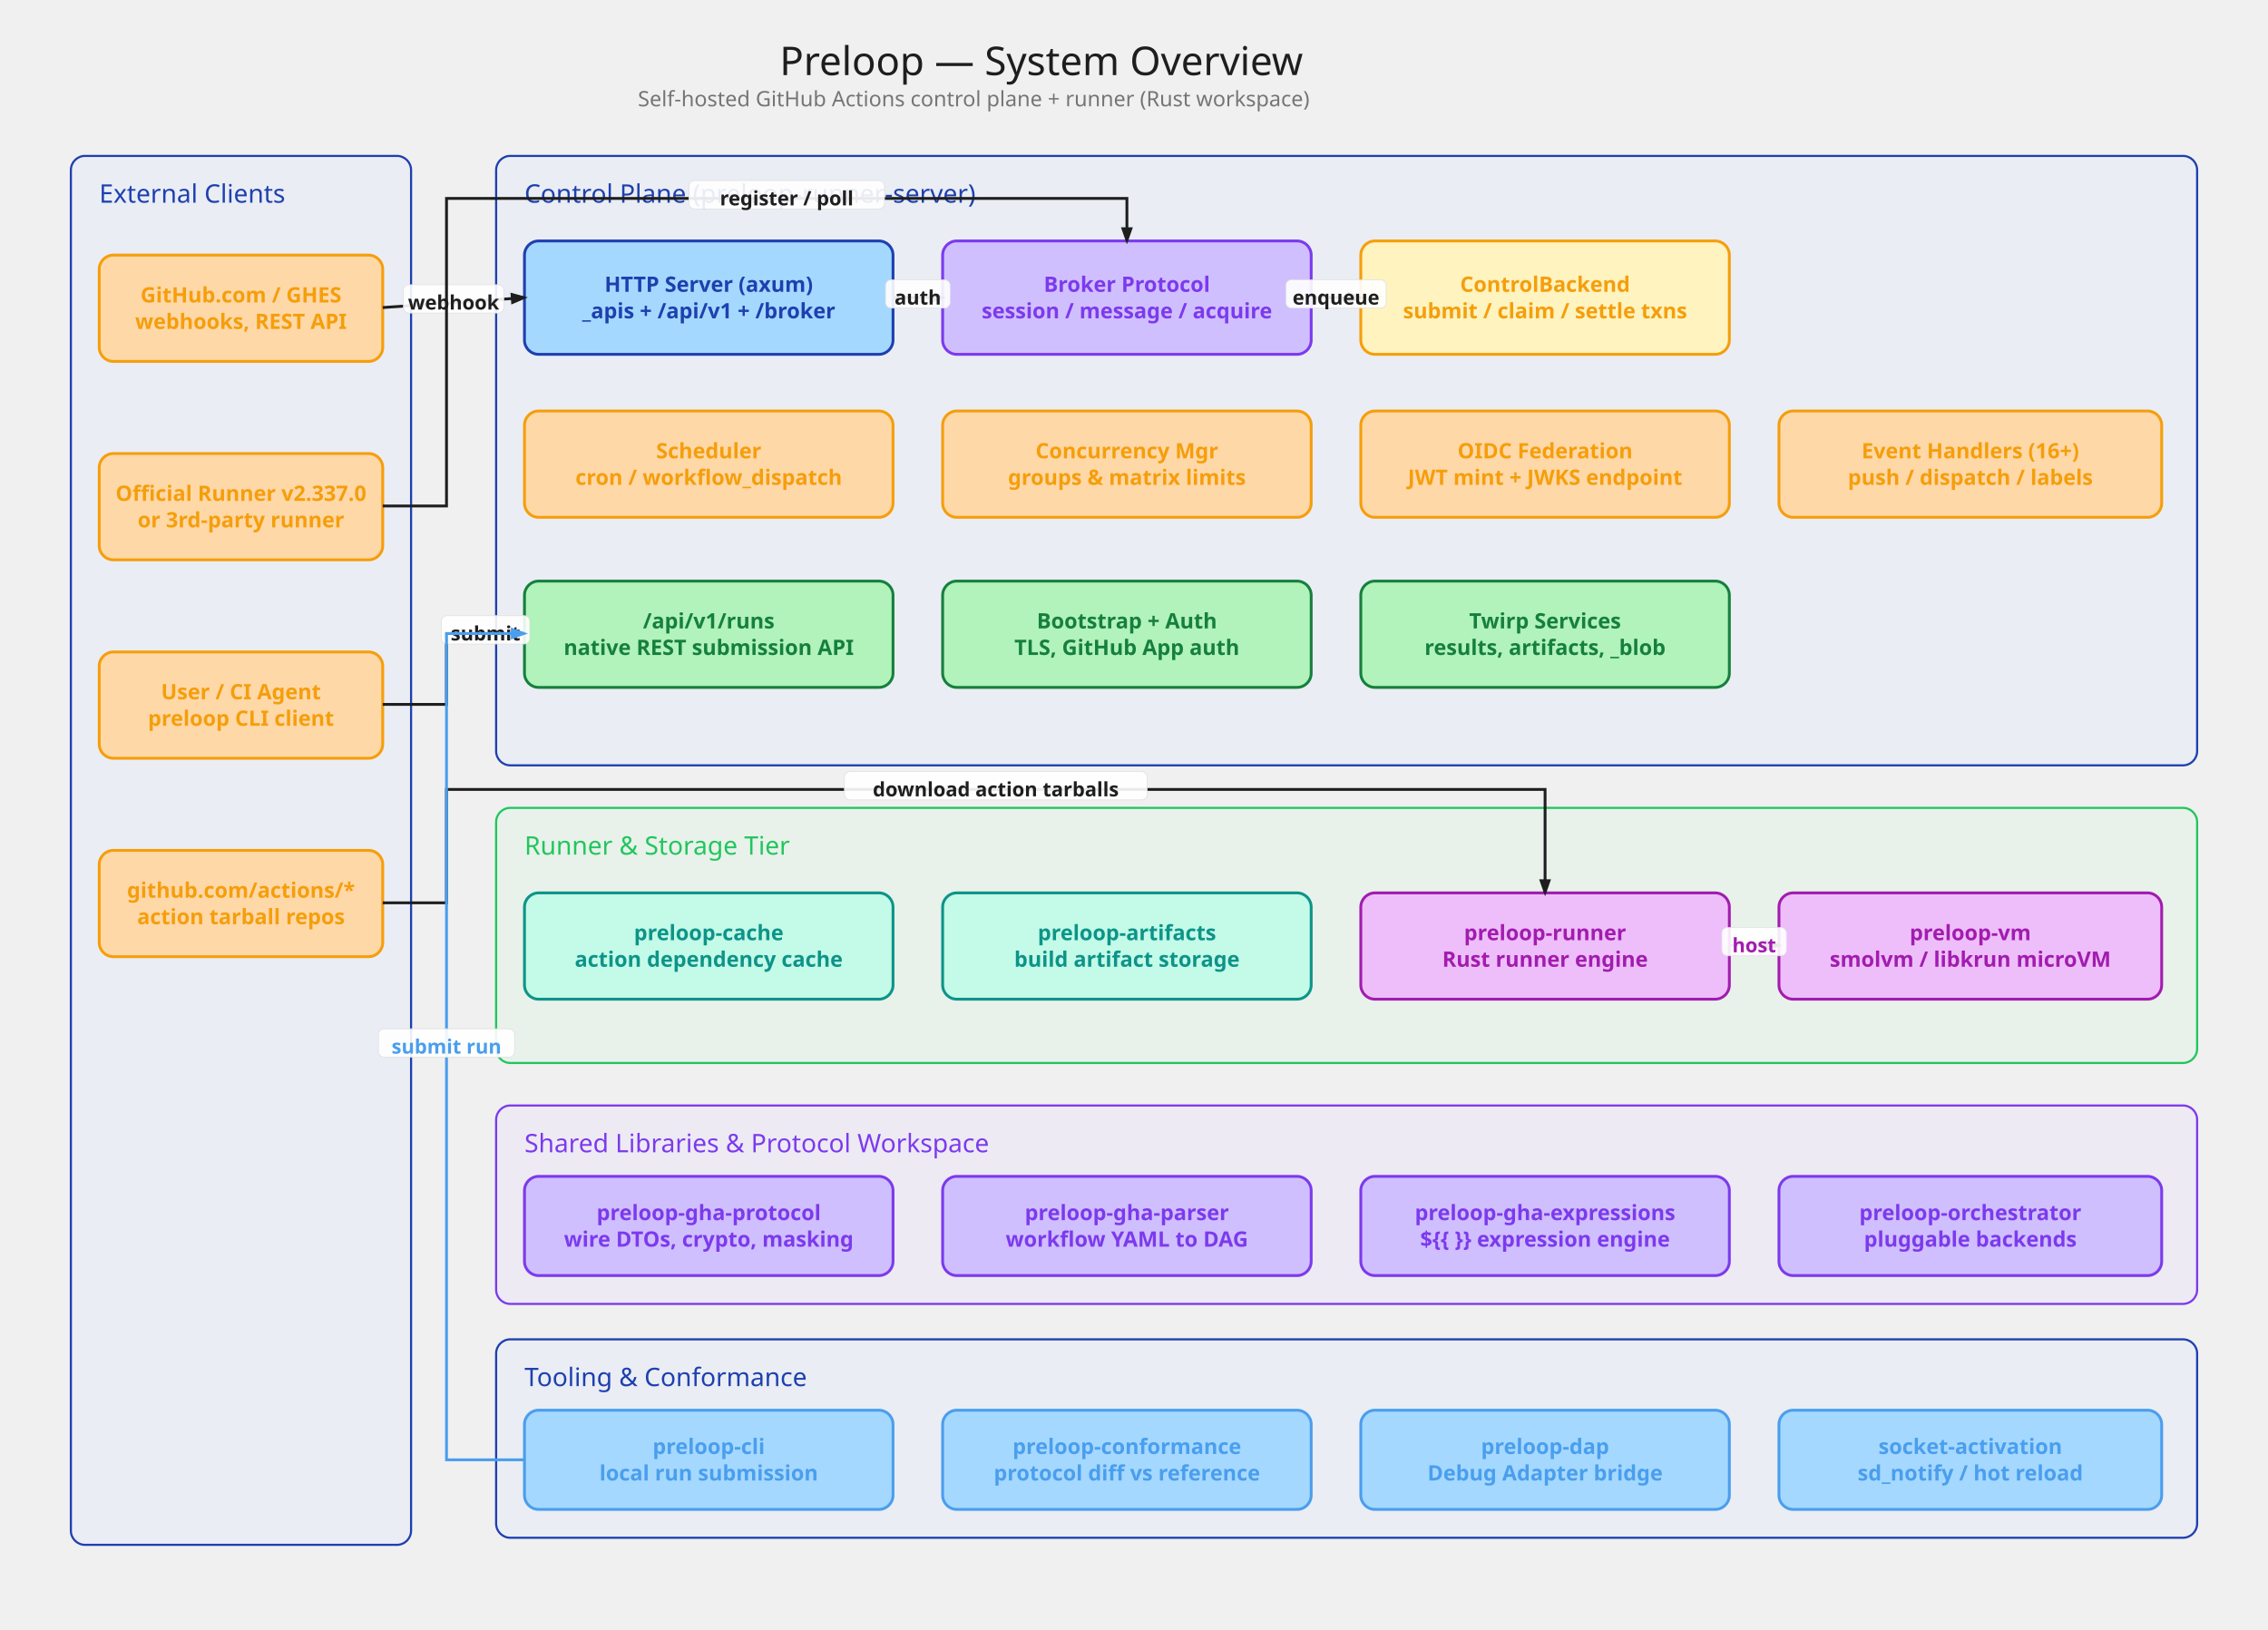
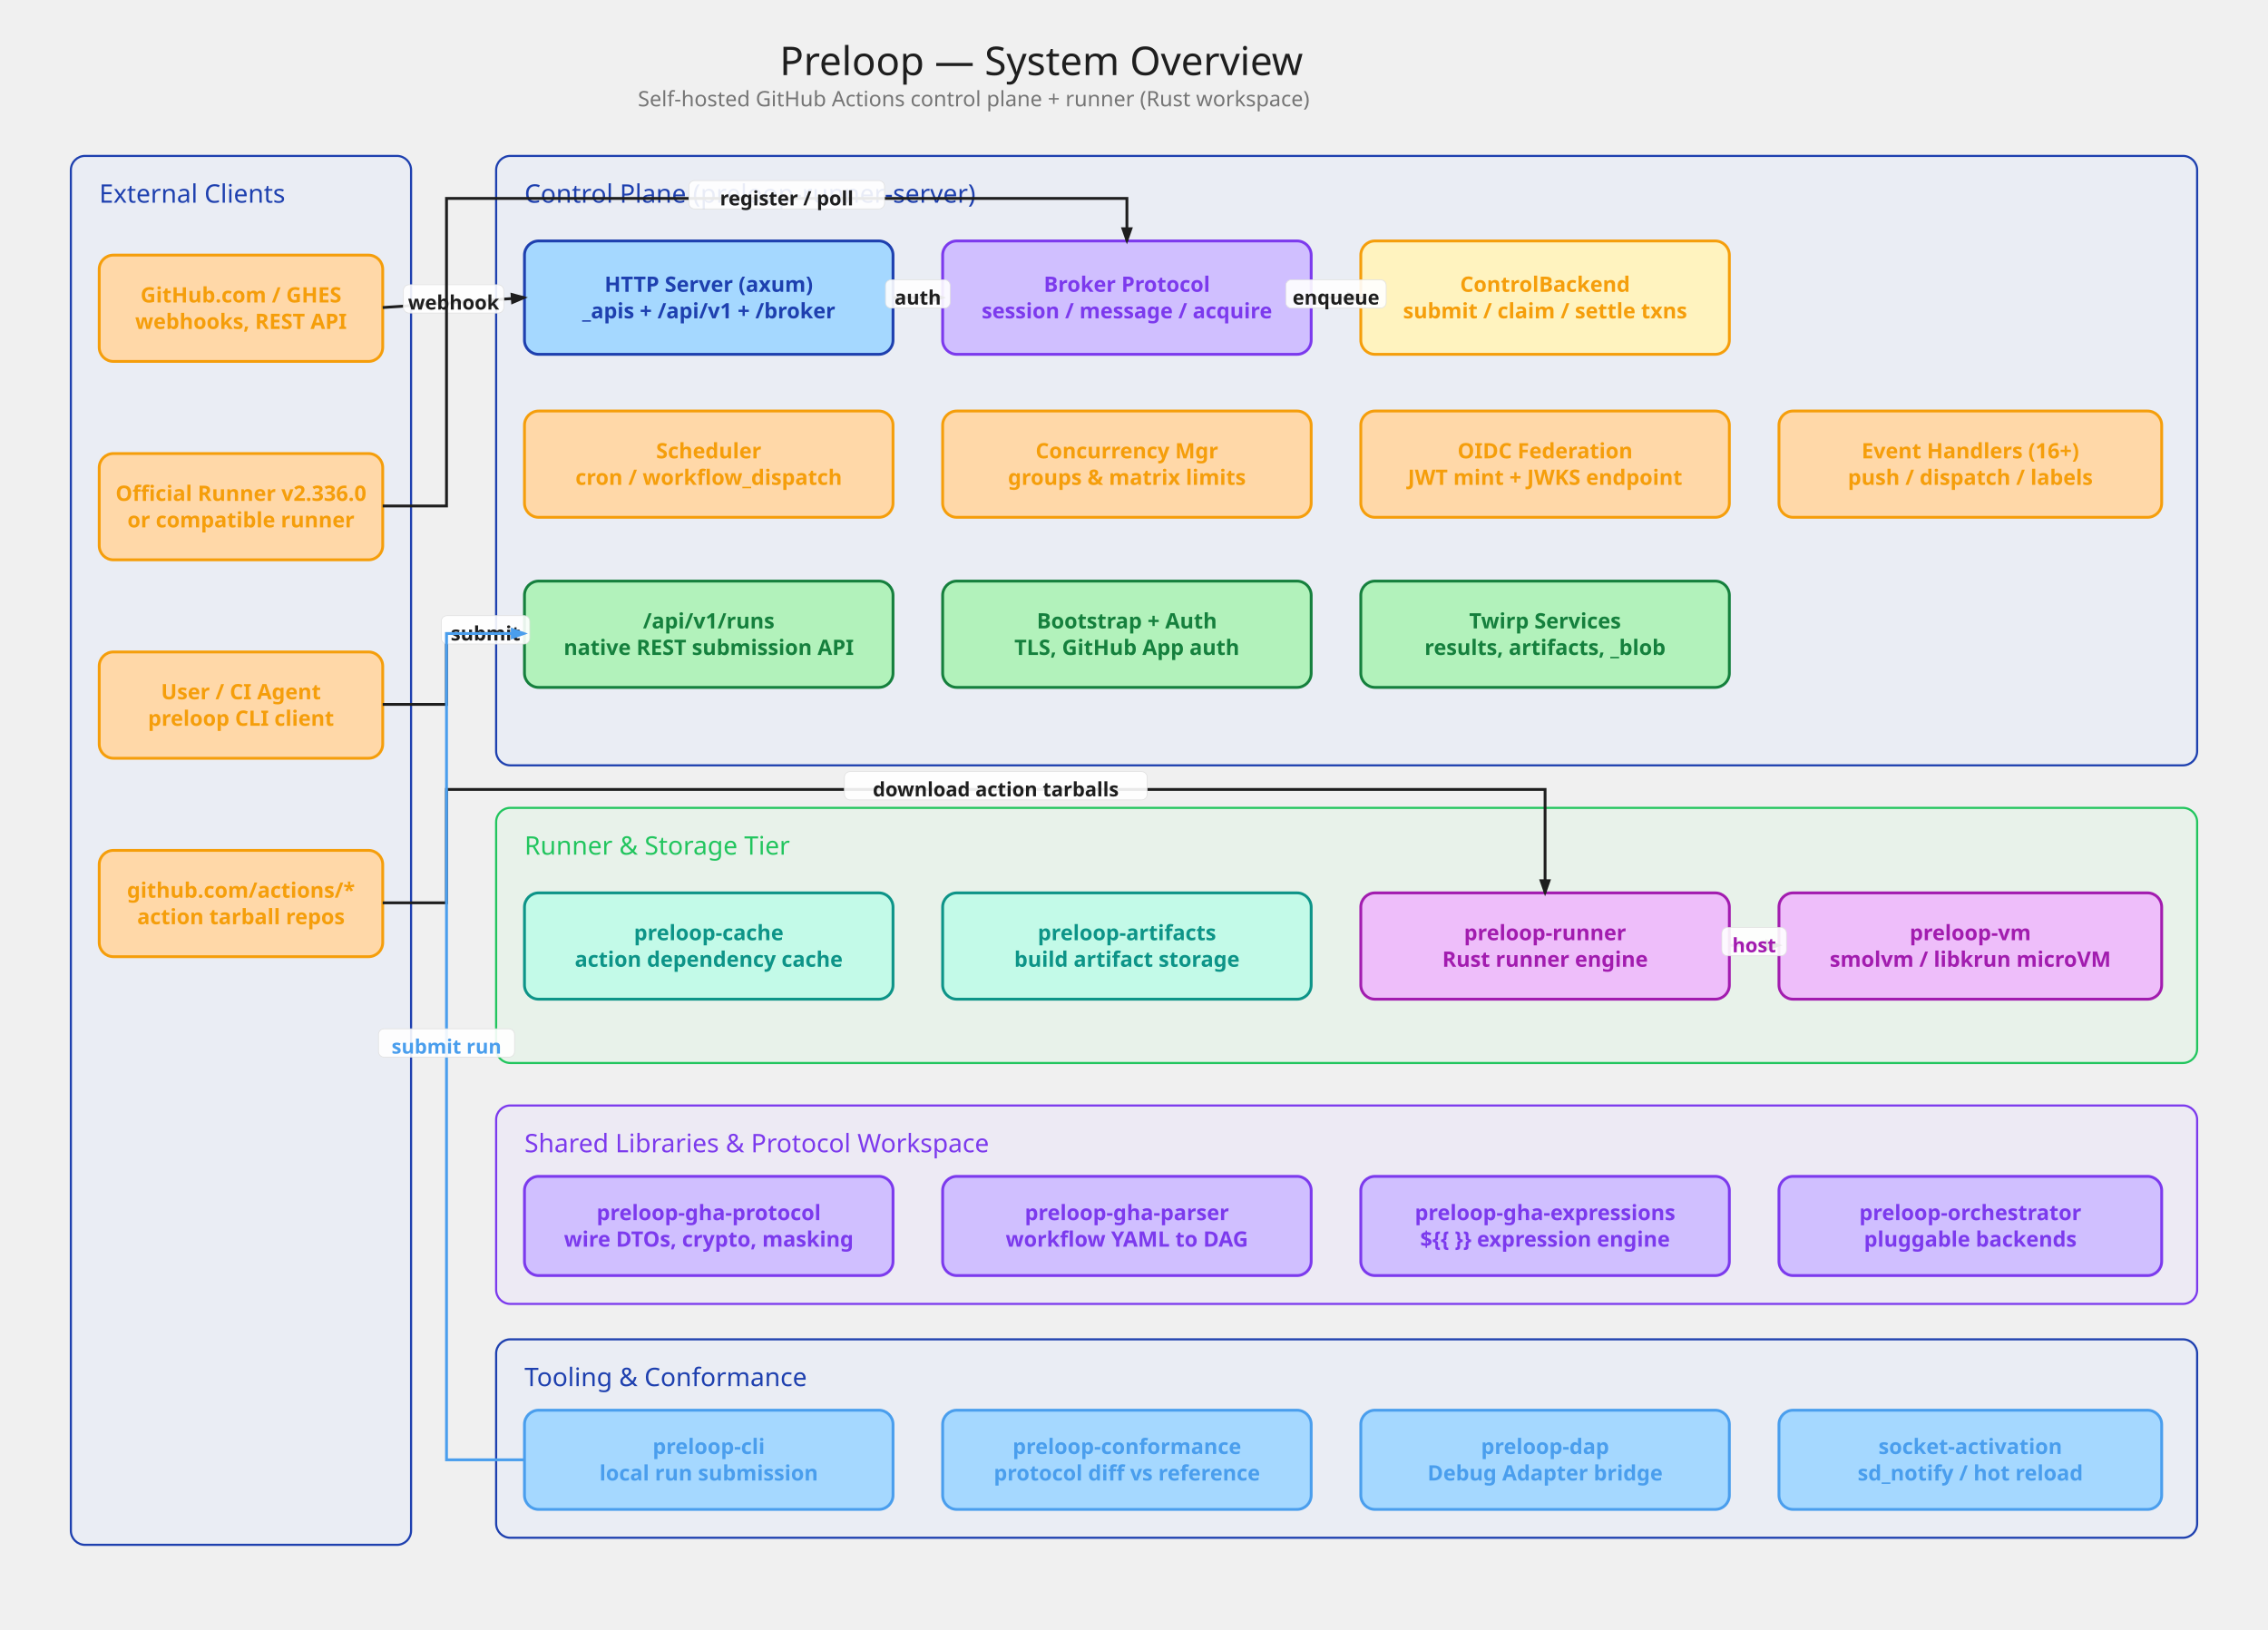
<svg xmlns="http://www.w3.org/2000/svg" viewBox="0 0 1600 1150" width="1600" height="1150" style="background:#fff">
  <defs>
    <marker id="ah-dark" viewBox="0 0 10 10" refX="8" refY="5" markerWidth="6" markerHeight="6" orient="auto-start-reverse">
      <path d="M 0 1.5 L 10 5 L 0 8.5 z" fill="#1e1e1e" />
    </marker>
    <marker id="ah-blue" viewBox="0 0 10 10" refX="8" refY="5" markerWidth="6" markerHeight="6" orient="auto-start-reverse">
      <path d="M 0 1.5 L 10 5 L 0 8.5 z" fill="#4a9eed" />
    </marker>
  </defs>
  <text x="550" y="53.0" font-size="28" font-family="system-ui, sans-serif" fill="#1e1e1e" font-weight="500">Preloop — System Overview</text>
  <text x="450" y="75.0" font-size="15" font-family="system-ui, sans-serif" fill="#757575" font-weight="400">Self-hosted GitHub Actions control plane + runner (Rust workspace)</text>
  <rect x="50" y="110" width="240" height="980" rx="10" fill="#dbe4ff" fill-opacity="0.25" stroke="#1e40af" stroke-width="1.5" />
  <text x="70" y="143.0" font-size="18" font-family="system-ui, sans-serif" fill="#1e40af" font-weight="500">External Clients</text>
  <rect x="70" y="180" width="200" height="75" rx="10" fill="#ffd8a8" stroke="#f59e0b" stroke-width="2" />
  <text x="170" y="213.4" text-anchor="middle" font-size="15" font-family="system-ui, sans-serif" fill="#f59e0b" font-weight="600">GitHub.com / GHES</text>
  <text x="170" y="232.1" text-anchor="middle" font-size="15" font-family="system-ui, sans-serif" fill="#f59e0b" font-weight="600">webhooks, REST API</text>
  <rect x="70" y="320" width="200" height="75" rx="10" fill="#ffd8a8" stroke="#f59e0b" stroke-width="2" />
-   <text x="170" y="353.4" text-anchor="middle" font-size="15" font-family="system-ui, sans-serif" fill="#f59e0b" font-weight="600">Official Runner v2.337.0</text>
-   <text x="170" y="372.1" text-anchor="middle" font-size="15" font-family="system-ui, sans-serif" fill="#f59e0b" font-weight="600">or 3rd-party runner</text>
+   <text x="170" y="353.4" text-anchor="middle" font-size="15" font-family="system-ui, sans-serif" fill="#f59e0b" font-weight="600">Official Runner v2.336.0</text>
+   <text x="170" y="372.1" text-anchor="middle" font-size="15" font-family="system-ui, sans-serif" fill="#f59e0b" font-weight="600">or compatible runner</text>
  <rect x="70" y="460" width="200" height="75" rx="10" fill="#ffd8a8" stroke="#f59e0b" stroke-width="2" />
  <text x="170" y="493.4" text-anchor="middle" font-size="15" font-family="system-ui, sans-serif" fill="#f59e0b" font-weight="600">User / CI Agent</text>
  <text x="170" y="512.1" text-anchor="middle" font-size="15" font-family="system-ui, sans-serif" fill="#f59e0b" font-weight="600">preloop CLI client</text>
  <rect x="70" y="600" width="200" height="75" rx="10" fill="#ffd8a8" stroke="#f59e0b" stroke-width="2" />
  <text x="170" y="633.4" text-anchor="middle" font-size="15" font-family="system-ui, sans-serif" fill="#f59e0b" font-weight="600">github.com/actions/*</text>
  <text x="170" y="652.1" text-anchor="middle" font-size="15" font-family="system-ui, sans-serif" fill="#f59e0b" font-weight="600">action tarball repos</text>
  <rect x="350" y="110" width="1200" height="430" rx="10" fill="#dbe4ff" fill-opacity="0.25" stroke="#1e40af" stroke-width="1.5" />
  <text x="370" y="143.0" font-size="18" font-family="system-ui, sans-serif" fill="#1e40af" font-weight="500">Control Plane (preloop-runner-server)</text>
  <rect x="370" y="170" width="260" height="80" rx="10" fill="#a5d8ff" stroke="#1e40af" stroke-width="2" />
  <text x="500" y="205.9" text-anchor="middle" font-size="15" font-family="system-ui, sans-serif" fill="#1e40af" font-weight="600">HTTP Server (axum)</text>
  <text x="500" y="224.6" text-anchor="middle" font-size="15" font-family="system-ui, sans-serif" fill="#1e40af" font-weight="600">_apis + /api/v1 + /broker</text>
  <rect x="665" y="170" width="260" height="80" rx="10" fill="#d0bfff" stroke="#7c3aed" stroke-width="2" />
  <text x="795" y="205.9" text-anchor="middle" font-size="15" font-family="system-ui, sans-serif" fill="#7c3aed" font-weight="600">Broker Protocol</text>
  <text x="795" y="224.6" text-anchor="middle" font-size="15" font-family="system-ui, sans-serif" fill="#7c3aed" font-weight="600">session / message / acquire</text>
  <rect x="960" y="170" width="260" height="80" rx="10" fill="#fff3bf" stroke="#f59e0b" stroke-width="2" />
  <text x="1090" y="205.9" text-anchor="middle" font-size="15" font-family="system-ui, sans-serif" fill="#f59e0b" font-weight="600">ControlBackend</text>
  <text x="1090" y="224.6" text-anchor="middle" font-size="15" font-family="system-ui, sans-serif" fill="#f59e0b" font-weight="600">submit / claim / settle txns</text>
  <rect x="370" y="290" width="260" height="75" rx="10" fill="#ffd8a8" stroke="#f59e0b" stroke-width="2" />
  <text x="500" y="323.4" text-anchor="middle" font-size="15" font-family="system-ui, sans-serif" fill="#f59e0b" font-weight="600">Scheduler</text>
  <text x="500" y="342.1" text-anchor="middle" font-size="15" font-family="system-ui, sans-serif" fill="#f59e0b" font-weight="600">cron / workflow_dispatch</text>
  <rect x="665" y="290" width="260" height="75" rx="10" fill="#ffd8a8" stroke="#f59e0b" stroke-width="2" />
  <text x="795" y="323.4" text-anchor="middle" font-size="15" font-family="system-ui, sans-serif" fill="#f59e0b" font-weight="600">Concurrency Mgr</text>
  <text x="795" y="342.1" text-anchor="middle" font-size="15" font-family="system-ui, sans-serif" fill="#f59e0b" font-weight="600">groups &amp; matrix limits</text>
  <rect x="960" y="290" width="260" height="75" rx="10" fill="#ffd8a8" stroke="#f59e0b" stroke-width="2" />
  <text x="1090" y="323.4" text-anchor="middle" font-size="15" font-family="system-ui, sans-serif" fill="#f59e0b" font-weight="600">OIDC Federation</text>
  <text x="1090" y="342.1" text-anchor="middle" font-size="15" font-family="system-ui, sans-serif" fill="#f59e0b" font-weight="600">JWT mint + JWKS endpoint</text>
  <rect x="1255" y="290" width="270" height="75" rx="10" fill="#ffd8a8" stroke="#f59e0b" stroke-width="2" />
  <text x="1390" y="323.4" text-anchor="middle" font-size="15" font-family="system-ui, sans-serif" fill="#f59e0b" font-weight="600">Event Handlers (16+)</text>
  <text x="1390" y="342.1" text-anchor="middle" font-size="15" font-family="system-ui, sans-serif" fill="#f59e0b" font-weight="600">push / dispatch / labels</text>
  <rect x="370" y="410" width="260" height="75" rx="10" fill="#b2f2bb" stroke="#15803d" stroke-width="2" />
  <text x="500" y="443.4" text-anchor="middle" font-size="15" font-family="system-ui, sans-serif" fill="#15803d" font-weight="600">/api/v1/runs</text>
  <text x="500" y="462.1" text-anchor="middle" font-size="15" font-family="system-ui, sans-serif" fill="#15803d" font-weight="600">native REST submission API</text>
  <rect x="665" y="410" width="260" height="75" rx="10" fill="#b2f2bb" stroke="#15803d" stroke-width="2" />
  <text x="795" y="443.4" text-anchor="middle" font-size="15" font-family="system-ui, sans-serif" fill="#15803d" font-weight="600">Bootstrap + Auth</text>
  <text x="795" y="462.1" text-anchor="middle" font-size="15" font-family="system-ui, sans-serif" fill="#15803d" font-weight="600">TLS, GitHub App auth</text>
  <rect x="960" y="410" width="260" height="75" rx="10" fill="#b2f2bb" stroke="#15803d" stroke-width="2" />
  <text x="1090" y="443.4" text-anchor="middle" font-size="15" font-family="system-ui, sans-serif" fill="#15803d" font-weight="600">Twirp Services</text>
  <text x="1090" y="462.1" text-anchor="middle" font-size="15" font-family="system-ui, sans-serif" fill="#15803d" font-weight="600">results, artifacts, _blob</text>
  <rect x="350" y="570" width="1200" height="180" rx="10" fill="#d3f9d8" fill-opacity="0.25" stroke="#22c55e" stroke-width="1.5" />
  <text x="370" y="603.0" font-size="18" font-family="system-ui, sans-serif" fill="#22c55e" font-weight="500">Runner &amp; Storage Tier</text>
  <rect x="370" y="630" width="260" height="75" rx="10" fill="#c3fae8" stroke="#0d9488" stroke-width="2" />
  <text x="500" y="663.4" text-anchor="middle" font-size="15" font-family="system-ui, sans-serif" fill="#0d9488" font-weight="600">preloop-cache</text>
  <text x="500" y="682.1" text-anchor="middle" font-size="15" font-family="system-ui, sans-serif" fill="#0d9488" font-weight="600">action dependency cache</text>
  <rect x="665" y="630" width="260" height="75" rx="10" fill="#c3fae8" stroke="#0d9488" stroke-width="2" />
  <text x="795" y="663.4" text-anchor="middle" font-size="15" font-family="system-ui, sans-serif" fill="#0d9488" font-weight="600">preloop-artifacts</text>
  <text x="795" y="682.1" text-anchor="middle" font-size="15" font-family="system-ui, sans-serif" fill="#0d9488" font-weight="600">build artifact storage</text>
  <rect x="960" y="630" width="260" height="75" rx="10" fill="#eebefa" stroke="#a21caf" stroke-width="2" />
  <text x="1090" y="663.4" text-anchor="middle" font-size="15" font-family="system-ui, sans-serif" fill="#a21caf" font-weight="600">preloop-runner</text>
  <text x="1090" y="682.1" text-anchor="middle" font-size="15" font-family="system-ui, sans-serif" fill="#a21caf" font-weight="600">Rust runner engine</text>
  <rect x="1255" y="630" width="270" height="75" rx="10" fill="#eebefa" stroke="#a21caf" stroke-width="2" />
  <text x="1390" y="663.4" text-anchor="middle" font-size="15" font-family="system-ui, sans-serif" fill="#a21caf" font-weight="600">preloop-vm</text>
  <text x="1390" y="682.1" text-anchor="middle" font-size="15" font-family="system-ui, sans-serif" fill="#a21caf" font-weight="600">smolvm / libkrun microVM</text>
  <rect x="350" y="780" width="1200" height="140" rx="10" fill="#e5dbff" fill-opacity="0.25" stroke="#7c3aed" stroke-width="1.5" />
  <text x="370" y="813.0" font-size="18" font-family="system-ui, sans-serif" fill="#7c3aed" font-weight="500">Shared Libraries &amp; Protocol Workspace</text>
  <rect x="370" y="830" width="260" height="70" rx="10" fill="#d0bfff" stroke="#7c3aed" stroke-width="2" />
  <text x="500" y="860.9" text-anchor="middle" font-size="15" font-family="system-ui, sans-serif" fill="#7c3aed" font-weight="600">preloop-gha-protocol</text>
  <text x="500" y="879.6" text-anchor="middle" font-size="15" font-family="system-ui, sans-serif" fill="#7c3aed" font-weight="600">wire DTOs, crypto, masking</text>
  <rect x="665" y="830" width="260" height="70" rx="10" fill="#d0bfff" stroke="#7c3aed" stroke-width="2" />
  <text x="795" y="860.9" text-anchor="middle" font-size="15" font-family="system-ui, sans-serif" fill="#7c3aed" font-weight="600">preloop-gha-parser</text>
  <text x="795" y="879.6" text-anchor="middle" font-size="15" font-family="system-ui, sans-serif" fill="#7c3aed" font-weight="600">workflow YAML to DAG</text>
  <rect x="960" y="830" width="260" height="70" rx="10" fill="#d0bfff" stroke="#7c3aed" stroke-width="2" />
  <text x="1090" y="860.9" text-anchor="middle" font-size="15" font-family="system-ui, sans-serif" fill="#7c3aed" font-weight="600">preloop-gha-expressions</text>
  <text x="1090" y="879.6" text-anchor="middle" font-size="15" font-family="system-ui, sans-serif" fill="#7c3aed" font-weight="600">${{ }} expression engine</text>
  <rect x="1255" y="830" width="270" height="70" rx="10" fill="#d0bfff" stroke="#7c3aed" stroke-width="2" />
  <text x="1390" y="860.9" text-anchor="middle" font-size="15" font-family="system-ui, sans-serif" fill="#7c3aed" font-weight="600">preloop-orchestrator</text>
  <text x="1390" y="879.6" text-anchor="middle" font-size="15" font-family="system-ui, sans-serif" fill="#7c3aed" font-weight="600">pluggable backends</text>
  <rect x="350" y="945" width="1200" height="140" rx="10" fill="#dbe4ff" fill-opacity="0.25" stroke="#1e40af" stroke-width="1.5" />
  <text x="370" y="978.0" font-size="18" font-family="system-ui, sans-serif" fill="#1e40af" font-weight="500">Tooling &amp; Conformance</text>
  <rect x="370" y="995" width="260" height="70" rx="10" fill="#a5d8ff" stroke="#4a9eed" stroke-width="2" />
  <text x="500" y="1025.9" text-anchor="middle" font-size="15" font-family="system-ui, sans-serif" fill="#4a9eed" font-weight="600">preloop-cli</text>
  <text x="500" y="1044.6" text-anchor="middle" font-size="15" font-family="system-ui, sans-serif" fill="#4a9eed" font-weight="600">local run submission</text>
  <rect x="665" y="995" width="260" height="70" rx="10" fill="#a5d8ff" stroke="#4a9eed" stroke-width="2" />
  <text x="795" y="1025.9" text-anchor="middle" font-size="15" font-family="system-ui, sans-serif" fill="#4a9eed" font-weight="600">preloop-conformance</text>
  <text x="795" y="1044.6" text-anchor="middle" font-size="15" font-family="system-ui, sans-serif" fill="#4a9eed" font-weight="600">protocol diff vs reference</text>
  <rect x="960" y="995" width="260" height="70" rx="10" fill="#a5d8ff" stroke="#4a9eed" stroke-width="2" />
  <text x="1090" y="1025.9" text-anchor="middle" font-size="15" font-family="system-ui, sans-serif" fill="#4a9eed" font-weight="600">preloop-dap</text>
  <text x="1090" y="1044.6" text-anchor="middle" font-size="15" font-family="system-ui, sans-serif" fill="#4a9eed" font-weight="600">Debug Adapter bridge</text>
  <rect x="1255" y="995" width="270" height="70" rx="10" fill="#a5d8ff" stroke="#4a9eed" stroke-width="2" />
  <text x="1390" y="1025.9" text-anchor="middle" font-size="15" font-family="system-ui, sans-serif" fill="#4a9eed" font-weight="600">socket-activation</text>
  <text x="1390" y="1044.6" text-anchor="middle" font-size="15" font-family="system-ui, sans-serif" fill="#4a9eed" font-weight="600">sd_notify / hot reload</text>
  <path d="M 270,217 L 370,210" stroke="#1e1e1e" stroke-width="2" marker-end="url(#ah-dark)" fill="none" />
  <rect x="284.6" y="200.9" width="70.8" height="20.0" rx="4" fill="#ffffff" fill-opacity="0.9" stroke="#e0e0e0" stroke-width="0.5" />
  <text x="320.0" y="218.4" text-anchor="middle" font-size="14" font-family="system-ui, sans-serif" fill="#1e1e1e" font-weight="600">webhook</text>
  <path d="M 270,357 L 315,357 L 315,140 L 795,140 L 795,170" stroke="#1e1e1e" stroke-width="2" marker-end="url(#ah-dark)" fill="none" />
  <rect x="486.0" y="127.4" width="138.0" height="20.0" rx="4" fill="#ffffff" fill-opacity="0.9" stroke="#e0e0e0" stroke-width="0.5" />
  <text x="555.0" y="144.9" text-anchor="middle" font-size="14" font-family="system-ui, sans-serif" fill="#1e1e1e" font-weight="600">register / poll</text>
  <path d="M 270,497 L 315,497 L 315,447 L 370,447" stroke="#1e1e1e" stroke-width="2" marker-end="url(#ah-dark)" fill="none" />
  <rect x="311.3" y="434.4" width="62.4" height="20.0" rx="4" fill="#ffffff" fill-opacity="0.9" stroke="#e0e0e0" stroke-width="0.5" />
  <text x="342.5" y="451.9" text-anchor="middle" font-size="14" font-family="system-ui, sans-serif" fill="#1e1e1e" font-weight="600">submit</text>
  <path d="M 270,637 L 315,637 L 315,557 L 1090,557 L 1090,630" stroke="#1e1e1e" stroke-width="2" marker-end="url(#ah-dark)" fill="none" />
  <rect x="595.7" y="544.4" width="213.6" height="20.0" rx="4" fill="#ffffff" fill-opacity="0.9" stroke="#e0e0e0" stroke-width="0.5" />
  <text x="702.5" y="561.9" text-anchor="middle" font-size="14" font-family="system-ui, sans-serif" fill="#1e1e1e" font-weight="600">download action tarballs</text>
  <path d="M 370,1030 L 315,1030 L 315,447 L 370,447" stroke="#4a9eed" stroke-width="2" marker-end="url(#ah-blue)" fill="none" />
  <rect x="267.0" y="725.9" width="96.0" height="20.0" rx="4" fill="#ffffff" fill-opacity="0.9" stroke="#e0e0e0" stroke-width="0.5" />
  <text x="315.0" y="743.4" text-anchor="middle" font-size="14" font-family="system-ui, sans-serif" fill="#4a9eed" font-weight="600">submit run</text>
  <path d="M 630,210 L 665,210" stroke="#1e1e1e" stroke-width="2" marker-end="url(#ah-dark)" fill="none" />
  <rect x="624.7" y="197.4" width="45.6" height="20.0" rx="4" fill="#ffffff" fill-opacity="0.9" stroke="#e0e0e0" stroke-width="0.5" />
  <text x="647.5" y="214.9" text-anchor="middle" font-size="14" font-family="system-ui, sans-serif" fill="#1e1e1e" font-weight="600">auth</text>
  <path d="M 925,210 L 960,210" stroke="#1e1e1e" stroke-width="2" marker-end="url(#ah-dark)" fill="none" />
  <rect x="907.1" y="197.4" width="70.8" height="20.0" rx="4" fill="#ffffff" fill-opacity="0.9" stroke="#e0e0e0" stroke-width="0.5" />
  <text x="942.5" y="214.9" text-anchor="middle" font-size="14" font-family="system-ui, sans-serif" fill="#1e1e1e" font-weight="600">enqueue</text>
  <path d="M 1220,667 L 1255,667" stroke="#a21caf" stroke-width="2" marker-end="url(#ah-dark)" fill="none" />
  <rect x="1214.7" y="654.4" width="45.6" height="20.0" rx="4" fill="#ffffff" fill-opacity="0.9" stroke="#e0e0e0" stroke-width="0.5" />
  <text x="1237.5" y="671.9" text-anchor="middle" font-size="14" font-family="system-ui, sans-serif" fill="#a21caf" font-weight="600">host</text>
</svg>
